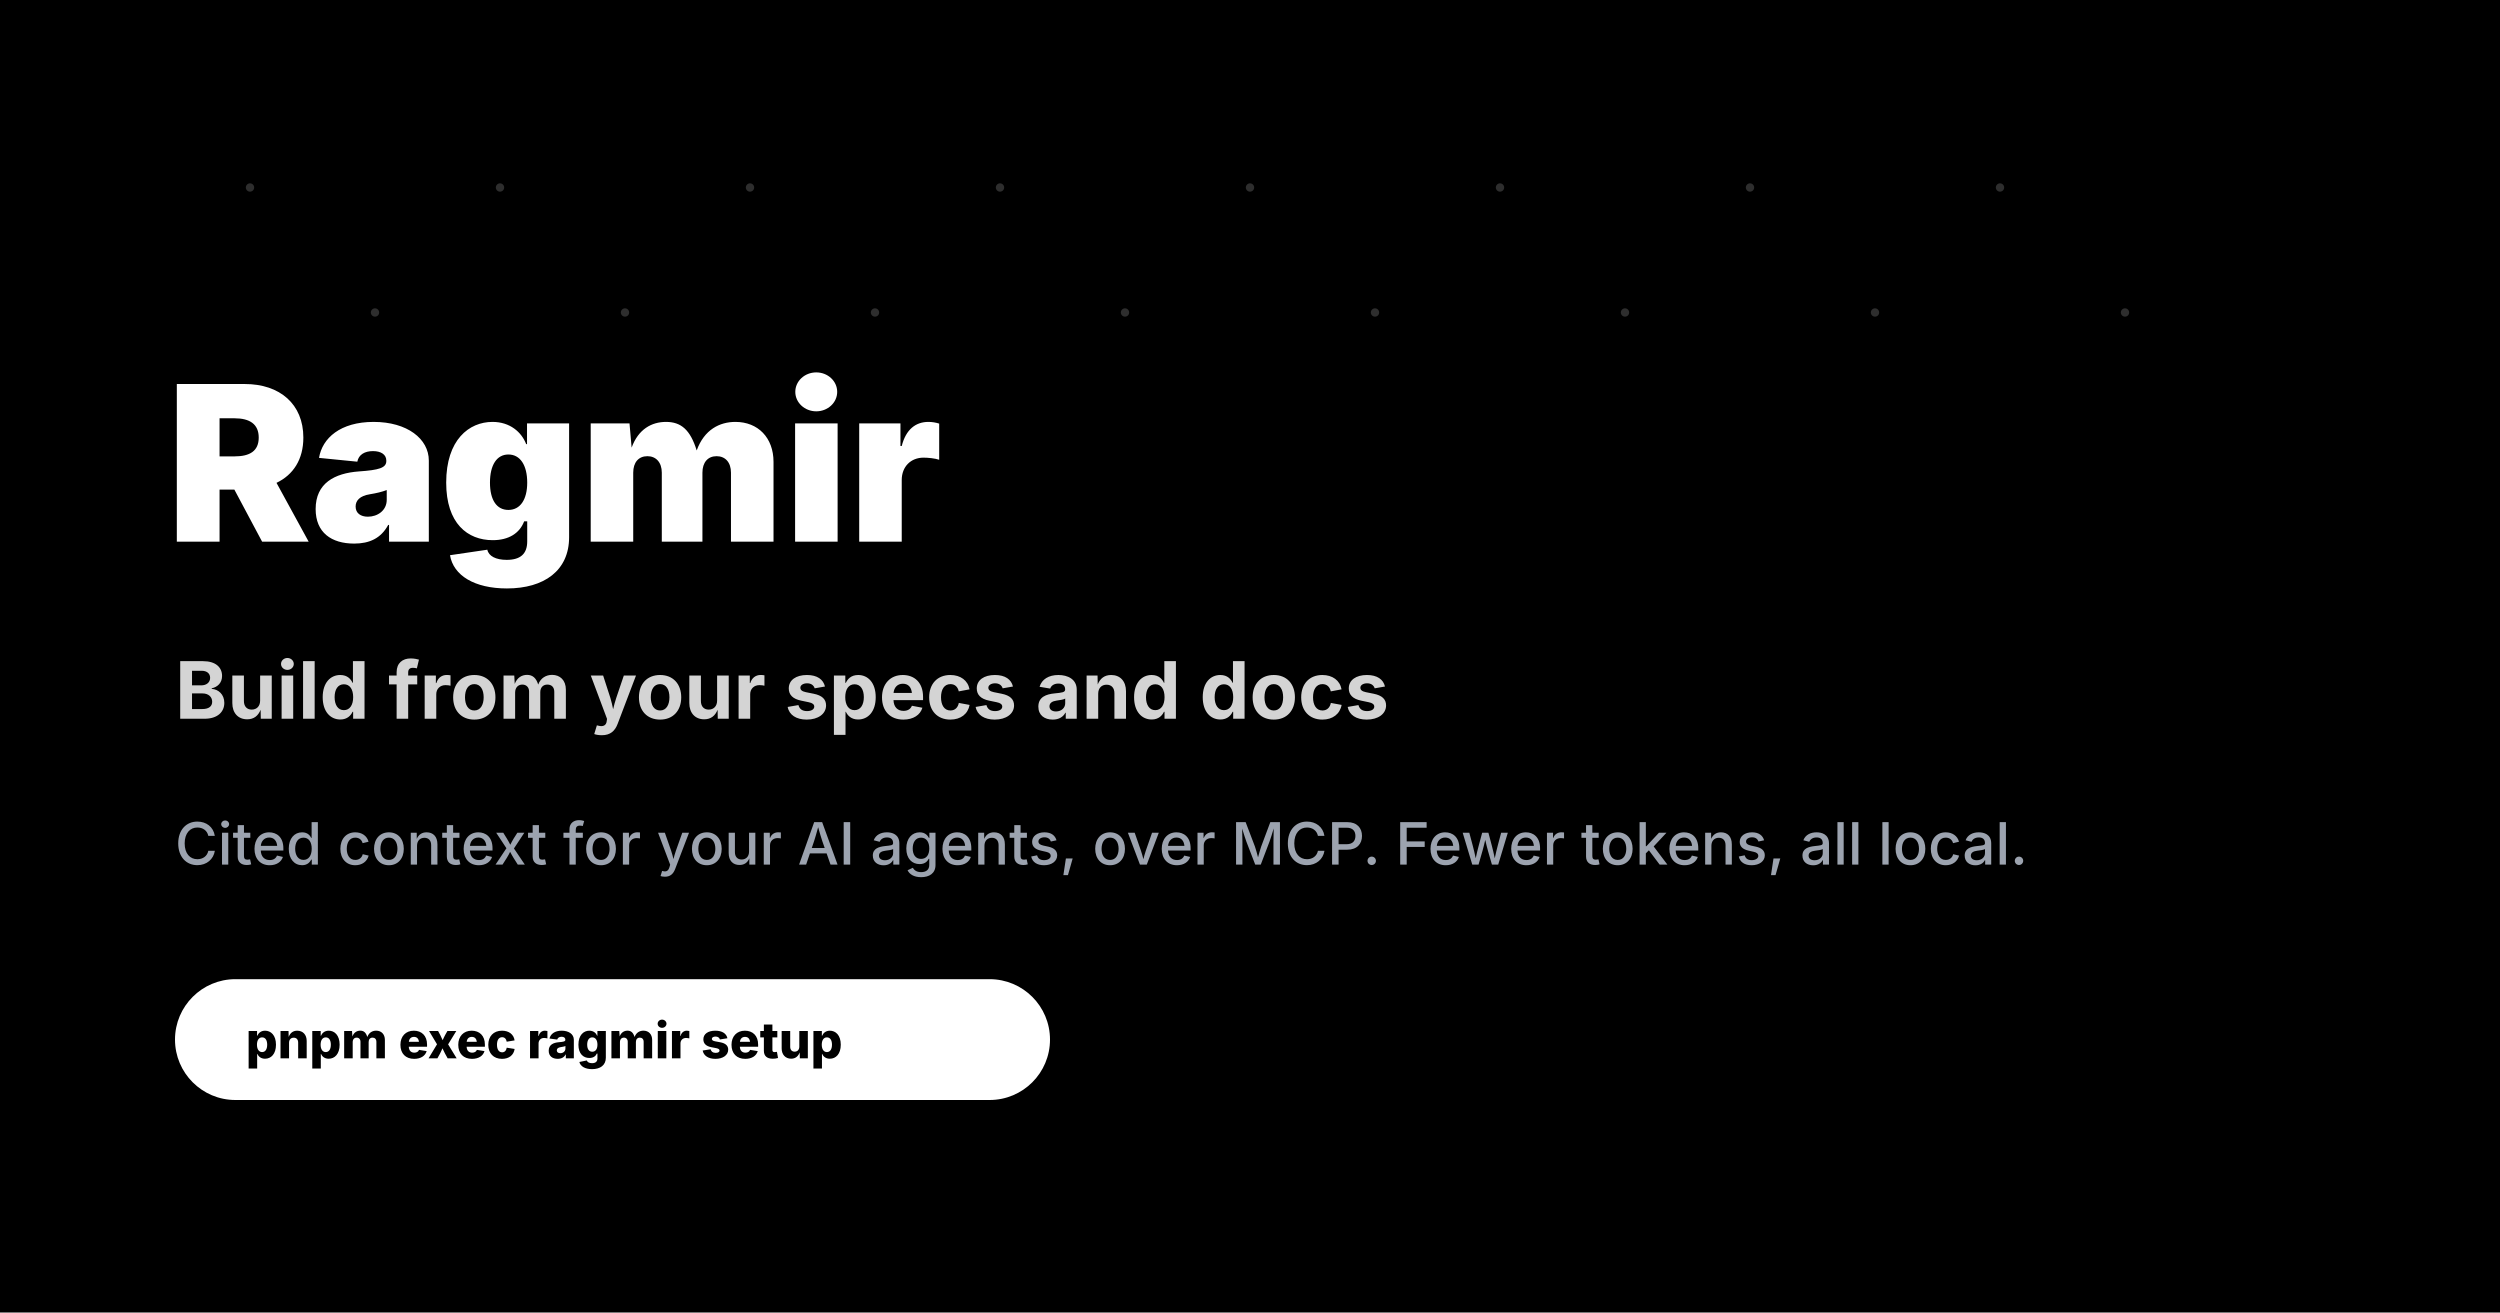
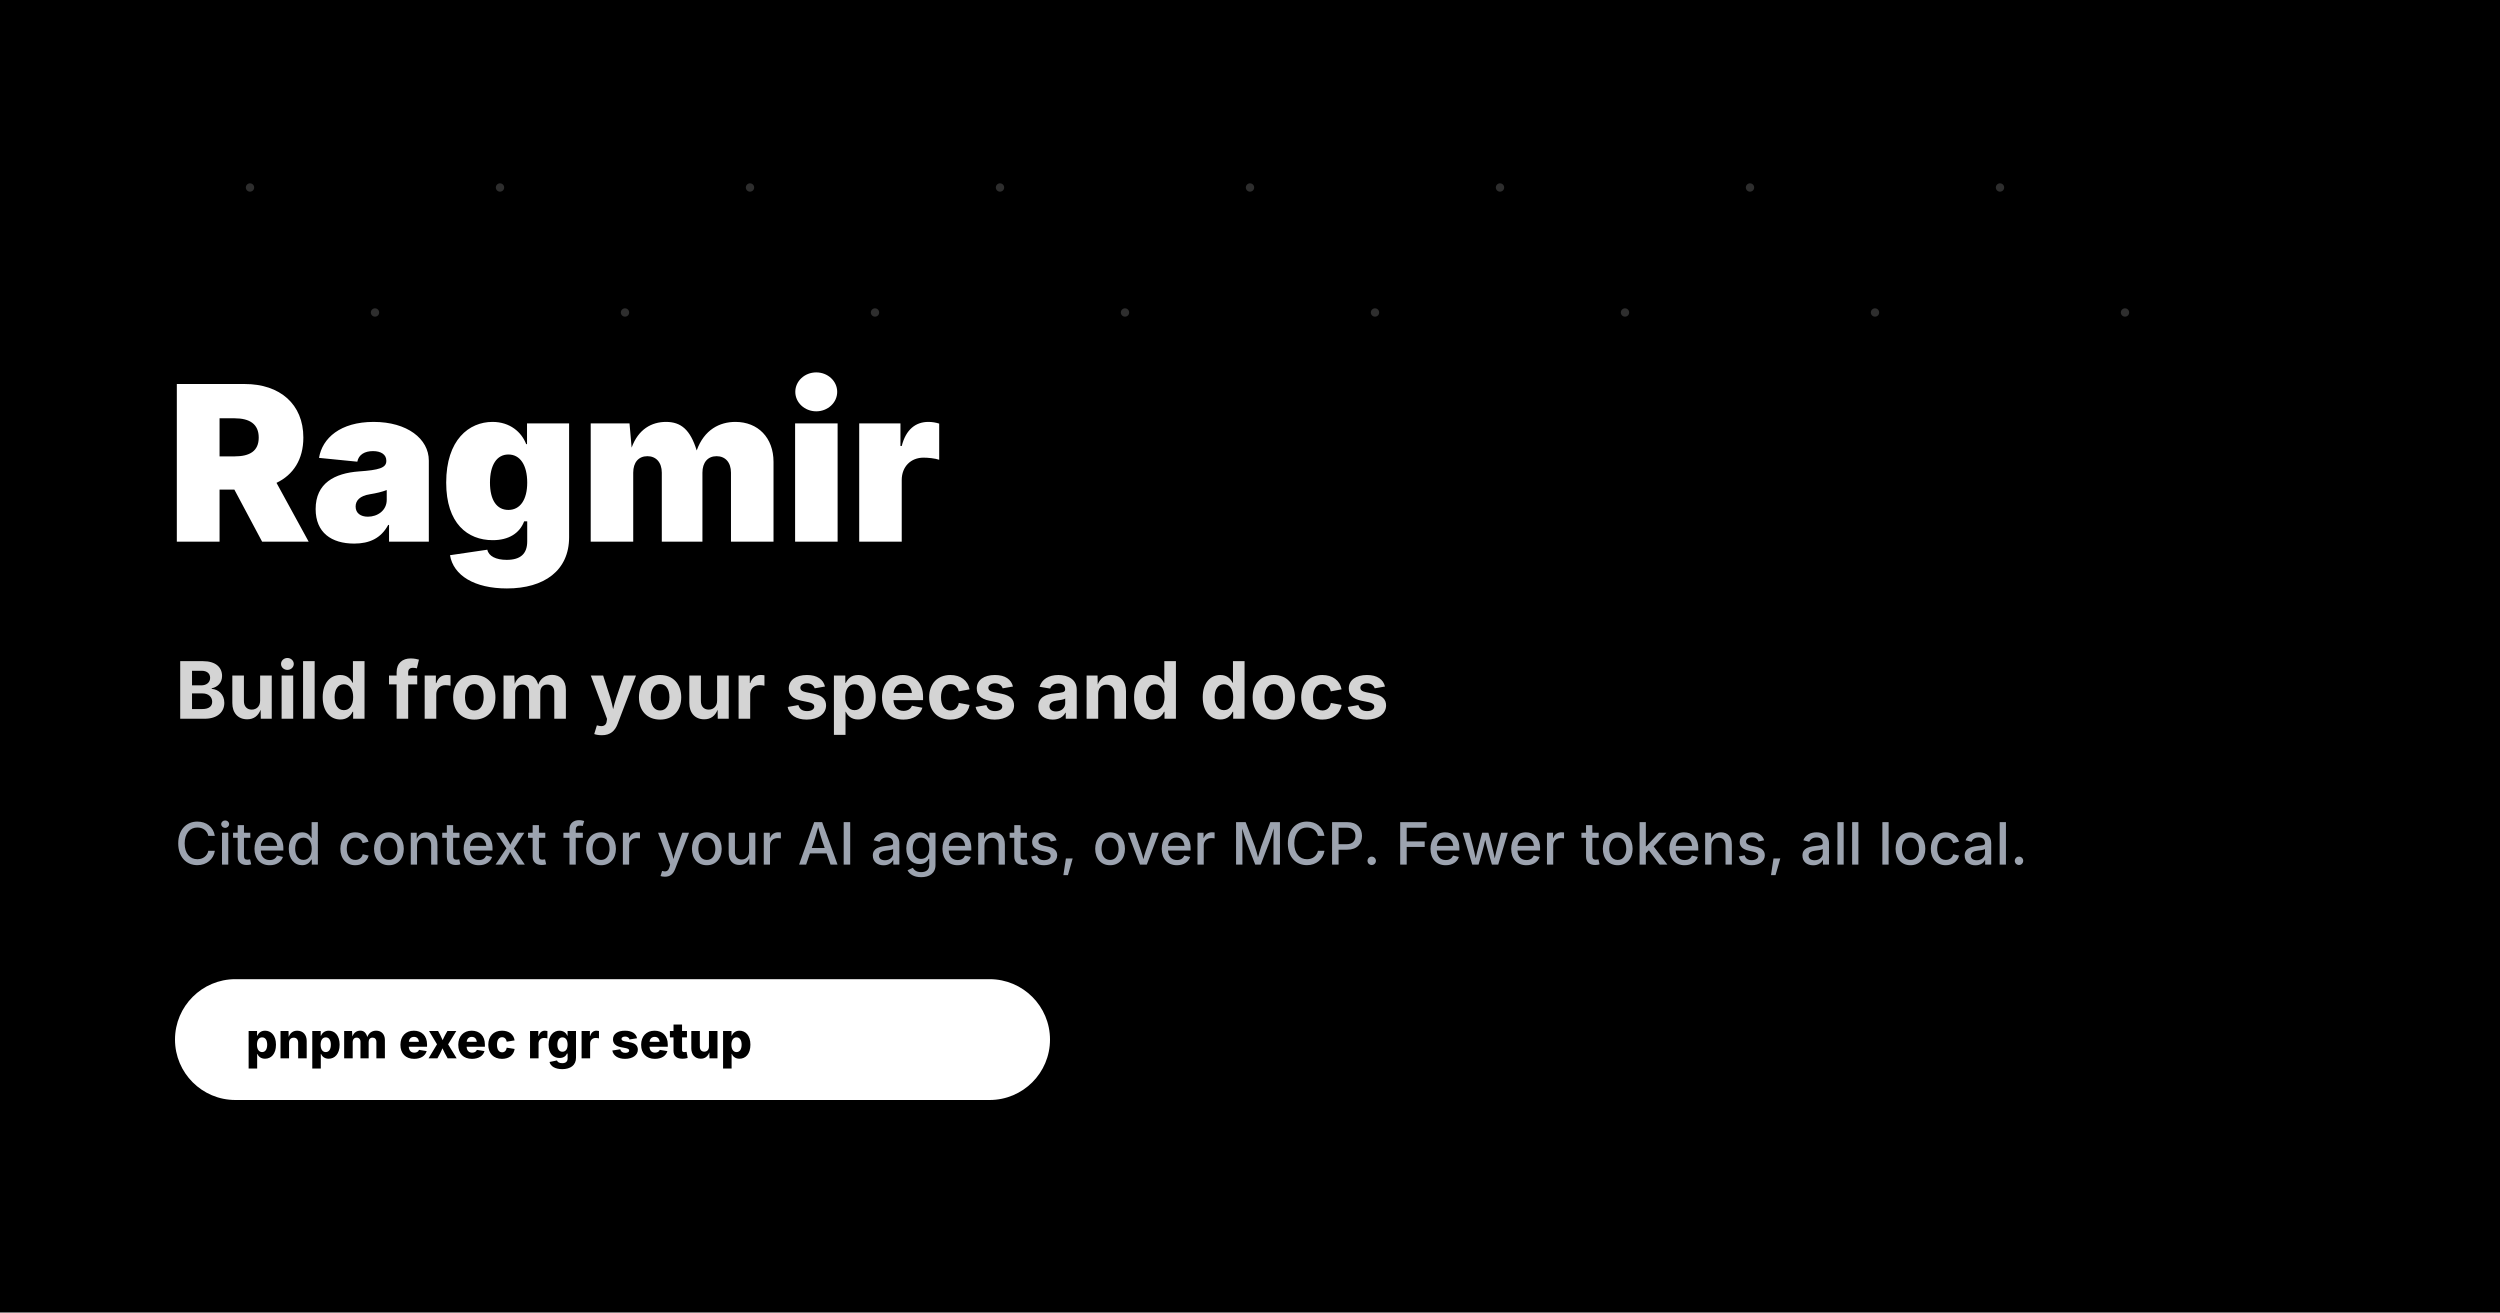
<svg xmlns="http://www.w3.org/2000/svg" viewBox="0 0 1200 630" role="img" aria-labelledby="title desc">
  <rect width="1200" height="630" fill="#000000" />
  <g fill="#ffffff" opacity="0.18">
    <circle cx="120" cy="90" r="2" />
    <circle cx="180" cy="150" r="2" />
    <circle cx="240" cy="90" r="2" />
    <circle cx="300" cy="150" r="2" />
    <circle cx="360" cy="90" r="2" />
    <circle cx="420" cy="150" r="2" />
    <circle cx="480" cy="90" r="2" />
    <circle cx="540" cy="150" r="2" />
    <circle cx="600" cy="90" r="2" />
    <circle cx="660" cy="150" r="2" />
    <circle cx="720" cy="90" r="2" />
    <circle cx="780" cy="150" r="2" />
    <circle cx="840" cy="90" r="2" />
    <circle cx="900" cy="150" r="2" />
    <circle cx="960" cy="90" r="2" />
    <circle cx="1020" cy="150" r="2" />
  </g>
  <text x="80" y="260" fill="#ffffff" font-family="Inter, Arial, sans-serif" font-size="104" font-weight="900">Ragmir</text>
  <text x="84" y="345" fill="#d4d4d4" font-family="Inter, Arial, sans-serif" font-size="38" font-weight="700">Build from your specs and docs</text>
  <text x="84" y="415" fill="#9ca3af" font-family="Inter, Arial, sans-serif" font-size="28" font-weight="500">Cited context for your AI agents, over MCP. Fewer tokens, all local.</text>
  <rect x="84" y="470" width="420" height="58" rx="29" fill="#ffffff" />
-   <text x="118" y="508" fill="#000000" font-family="Inter, Arial, sans-serif" font-size="24" font-weight="800">pnpm exec ragmir setup</text>
+   <text x="118" y="508" fill="#000000" font-family="Inter, Arial, sans-serif" font-size="24" font-weight="800">pnpm exec rgr setup</text>
</svg>
